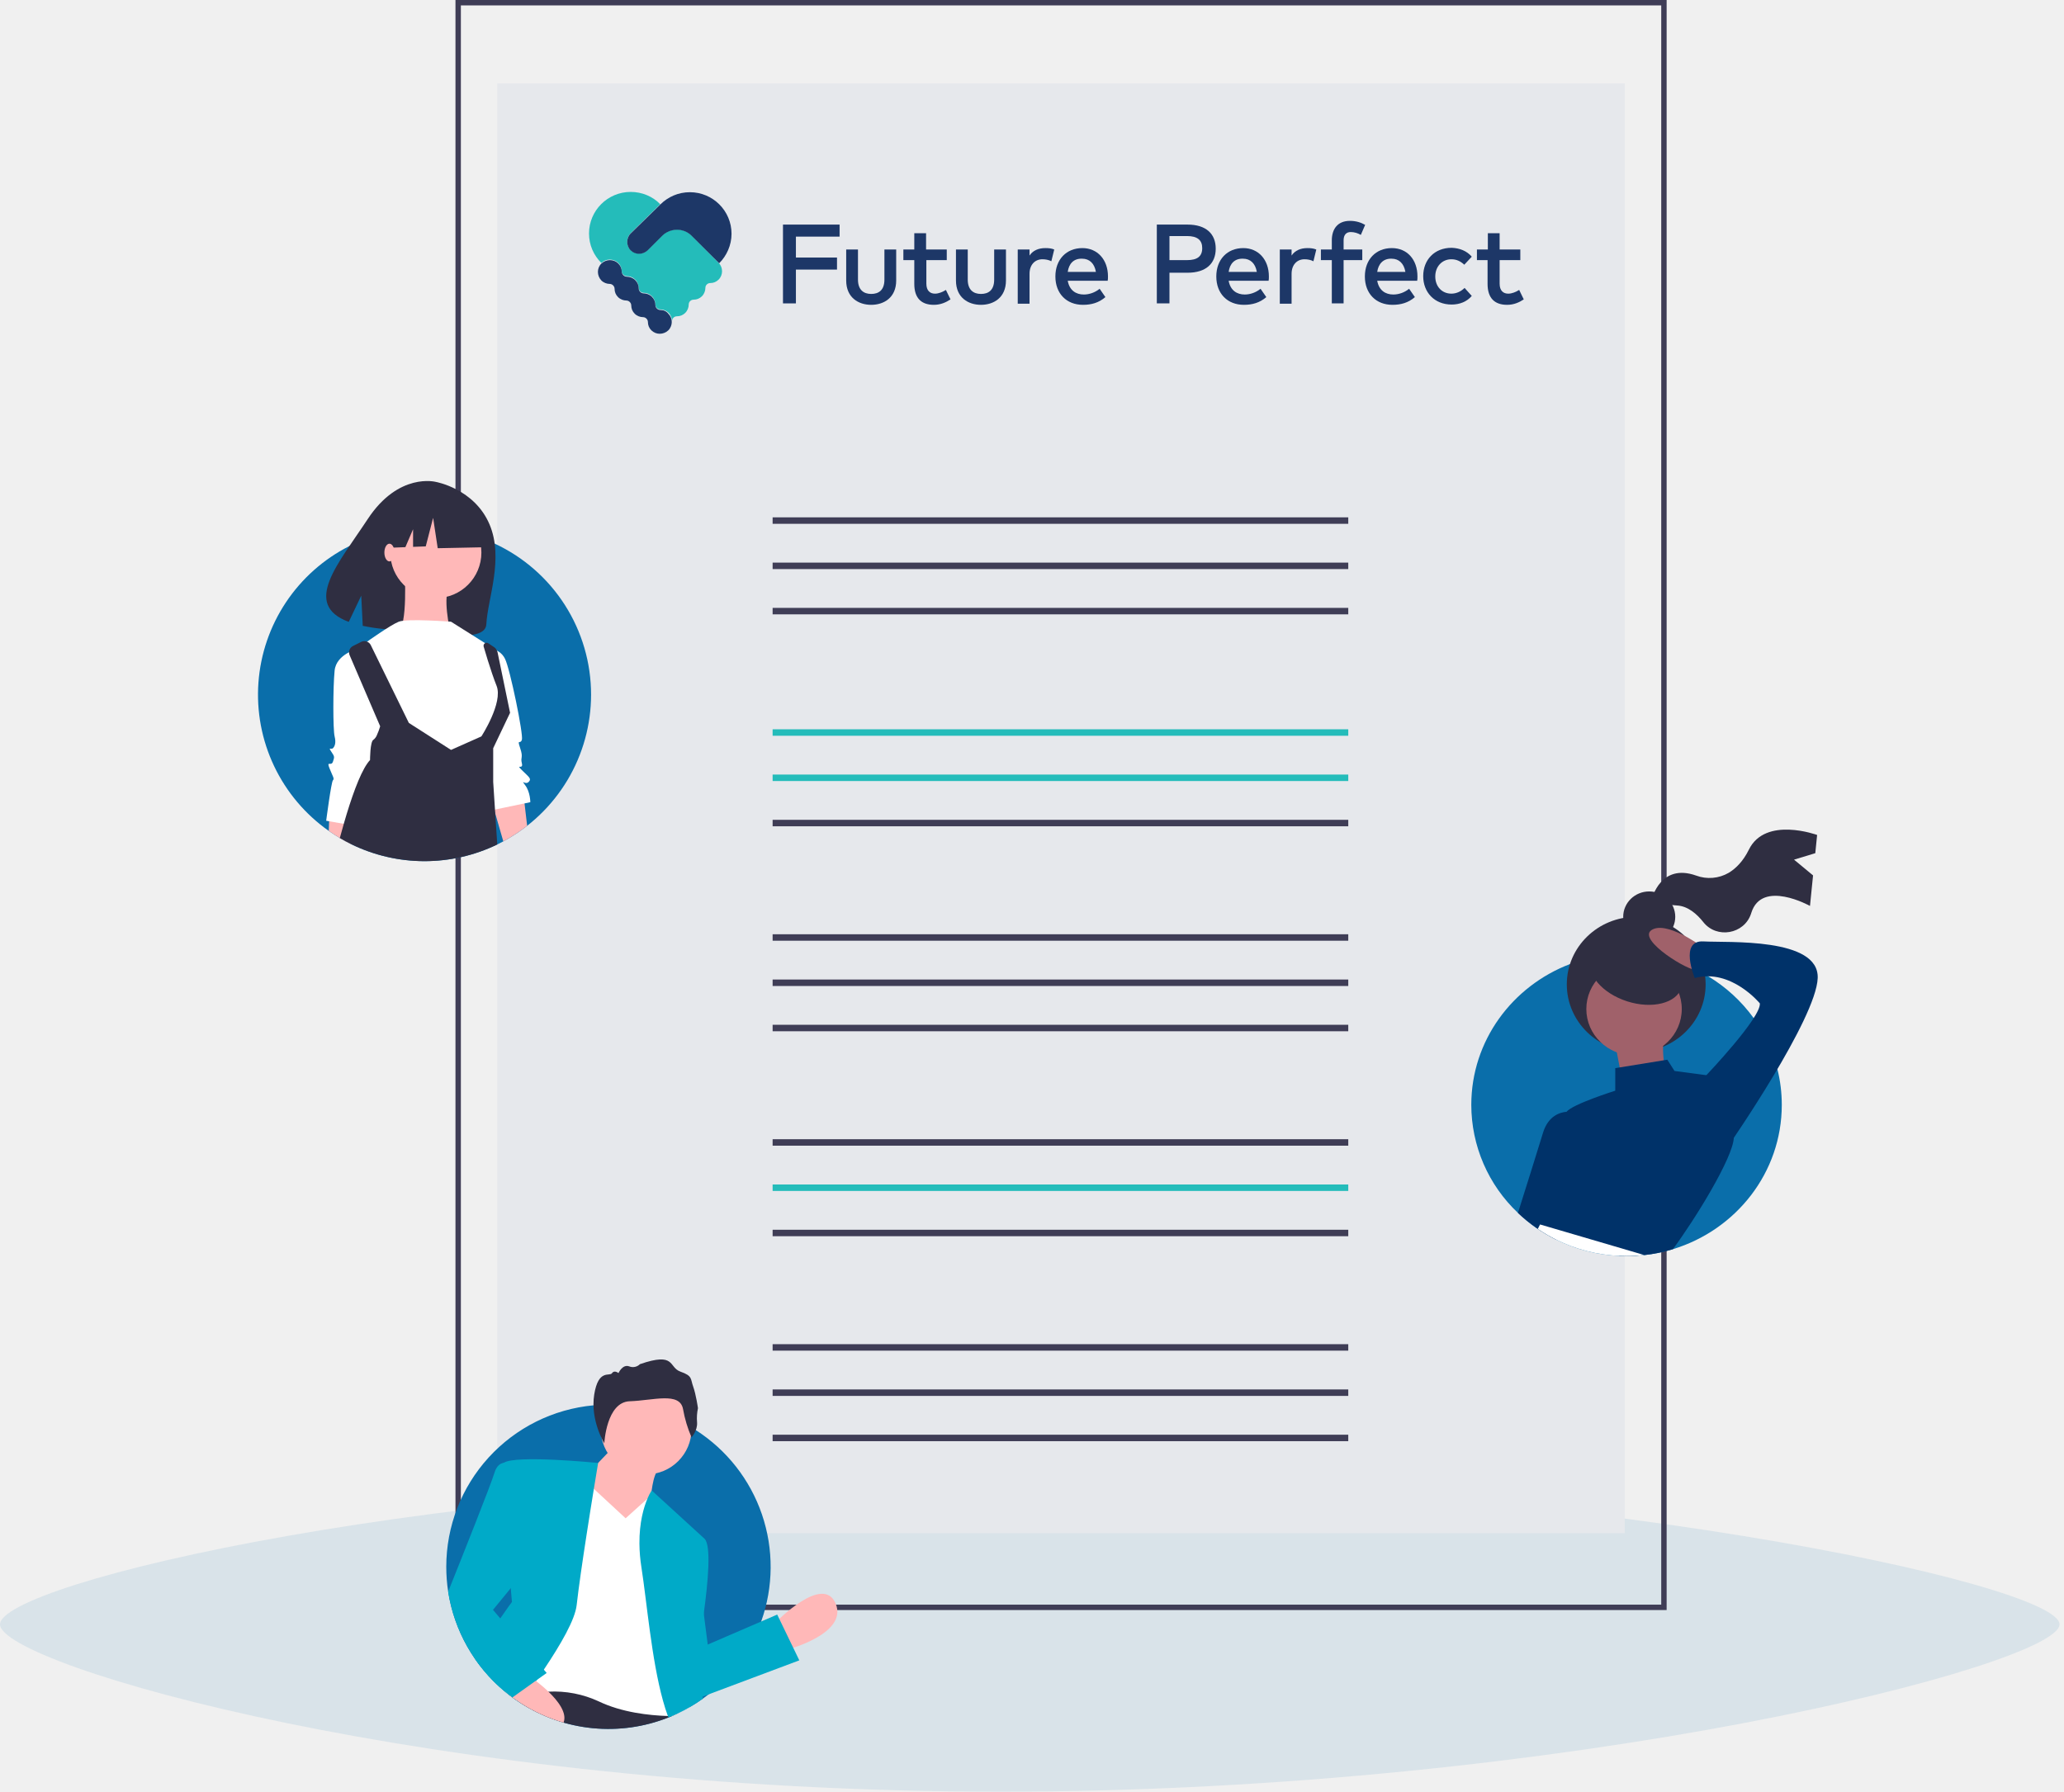
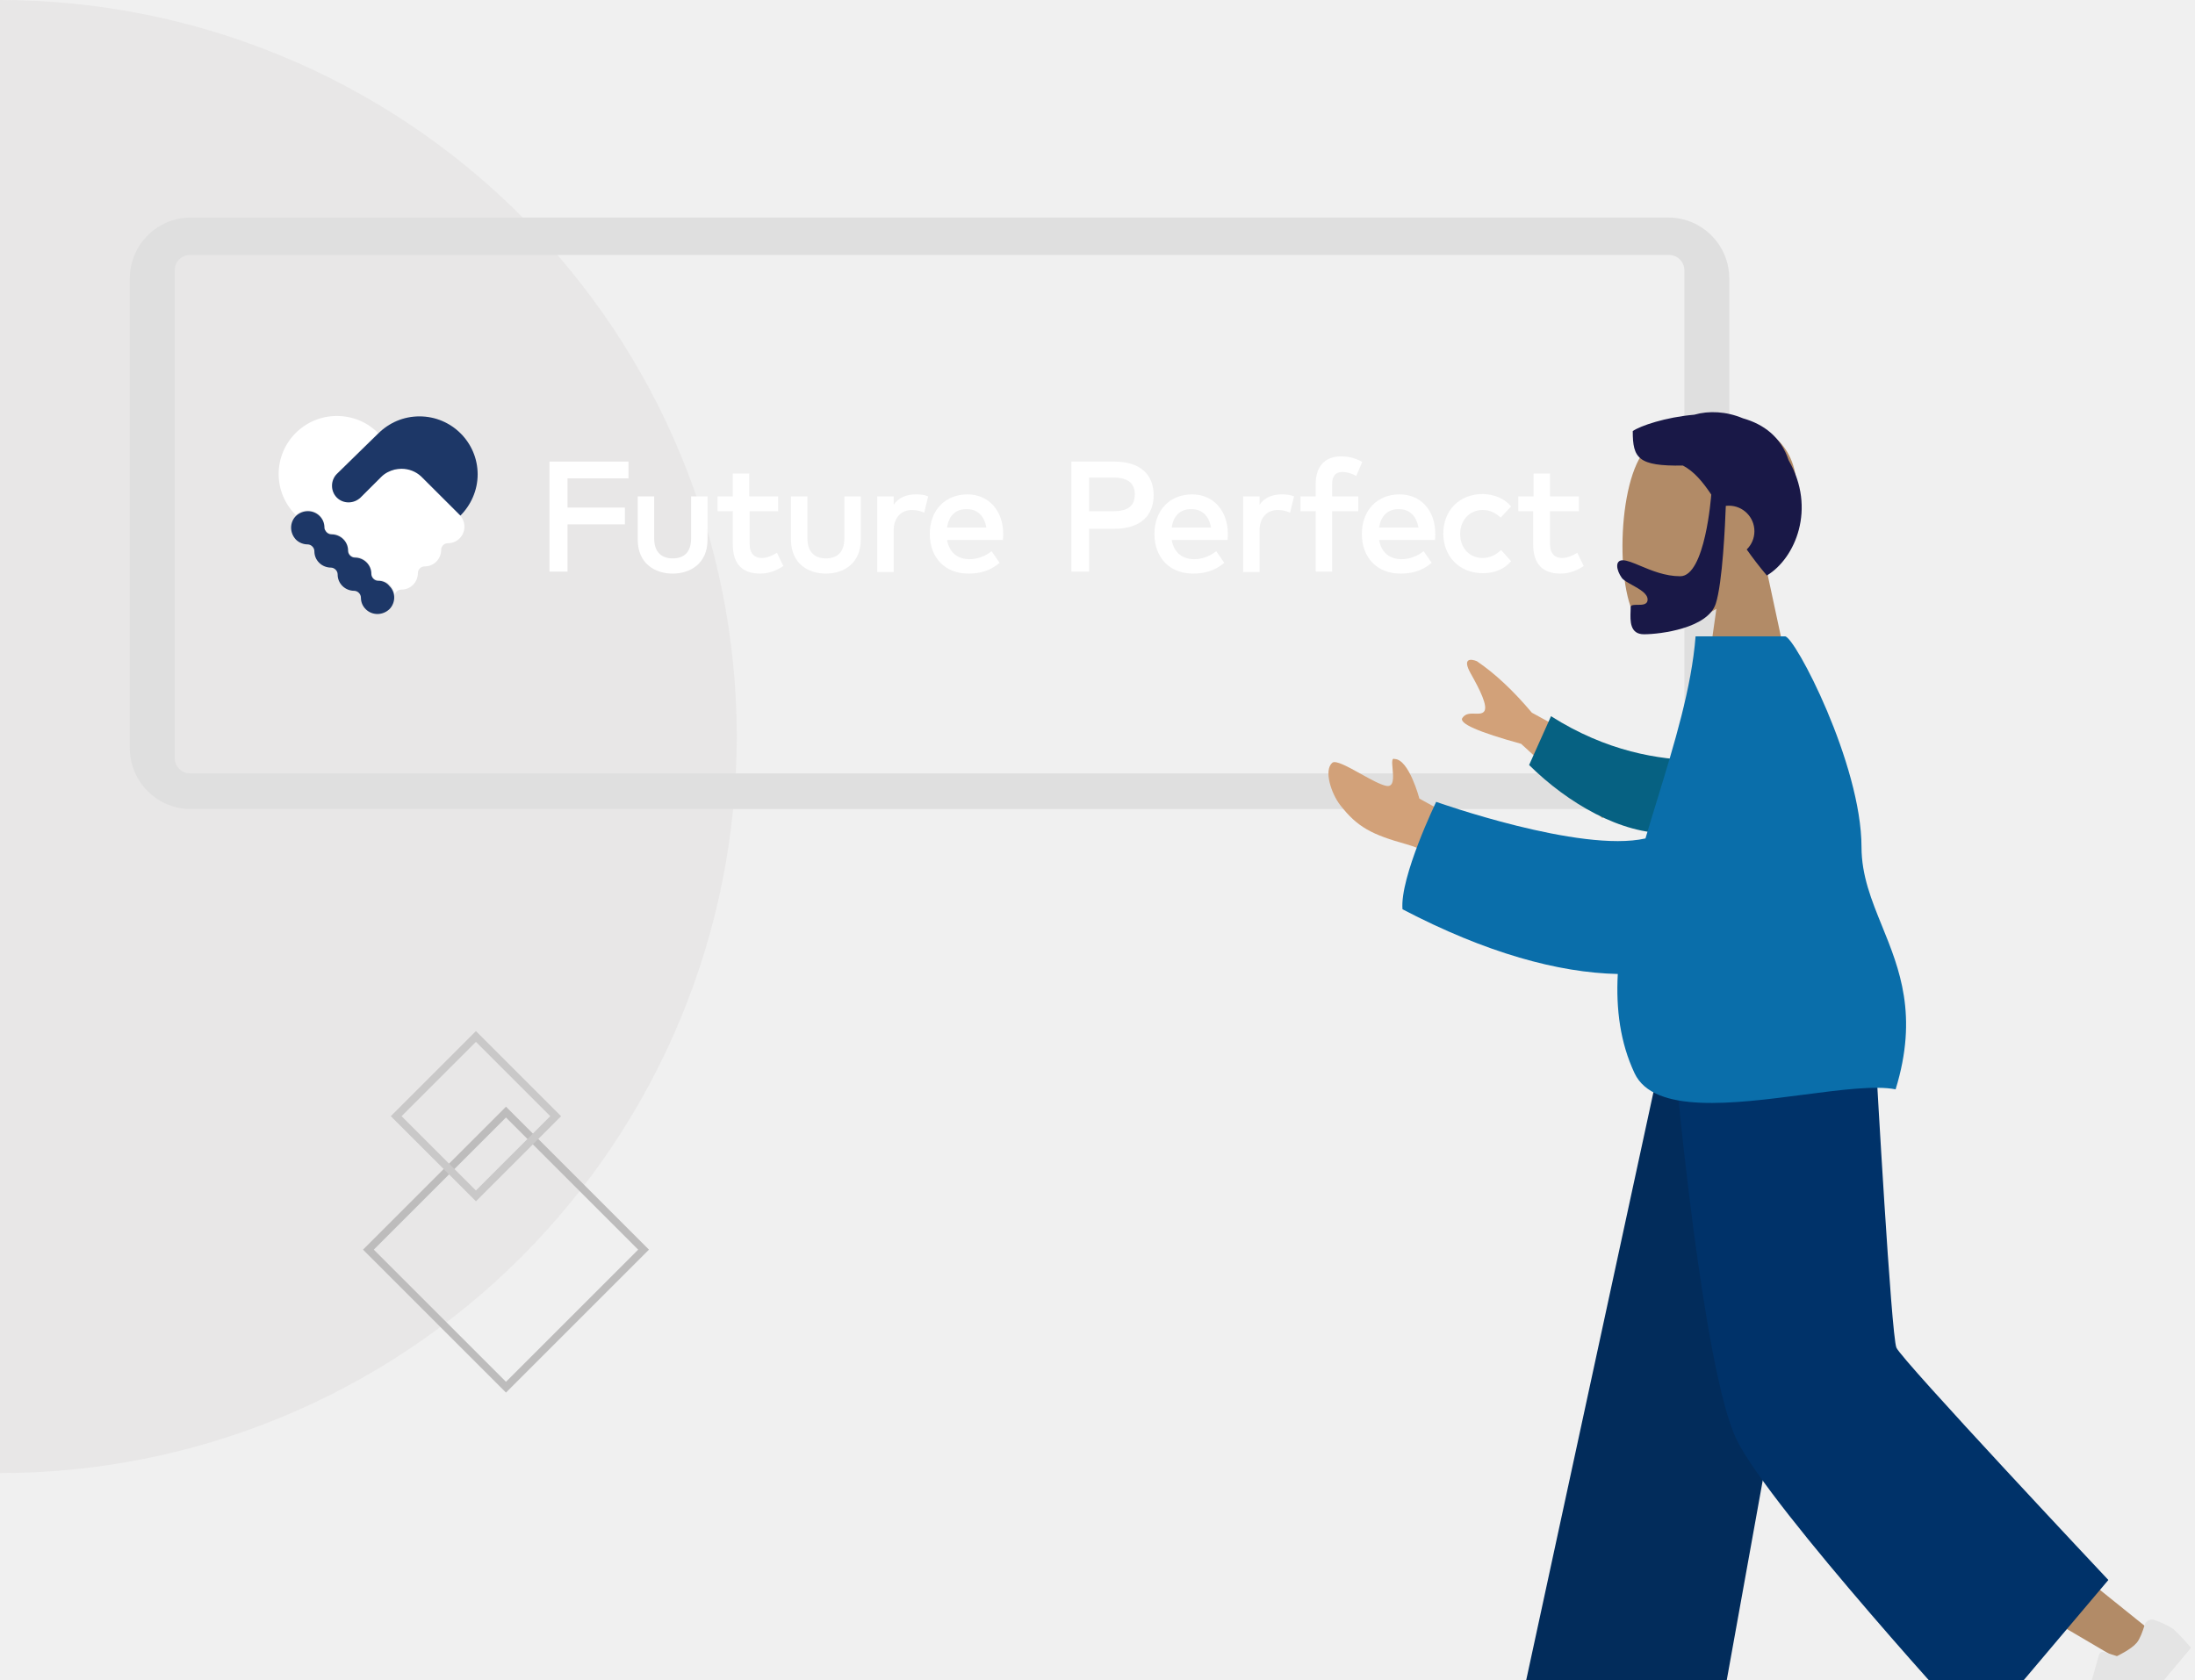
- <svg xmlns="http://www.w3.org/2000/svg" width="296" height="257" viewBox="0 0 296 257" fill="none">
-   <path opacity="0.1" d="M143.5 257C225.061 257 295.36 238.799 295.36 233C295.36 227.201 225.061 212 143.5 212C61.939 212 0 227.201 0 233C0 238.799 61.939 257 143.5 257Z" fill="#0A6EAA" />
-   <path d="M233.005 11.969H71.304V219.923H233.005V11.969Z" fill="#E6E8EC" />
-   <path d="M193.356 74.208H110.802V75.136H193.356V74.208Z" fill="#3F3D56" />
-   <path d="M193.356 80.701H110.802V81.629H193.356V80.701Z" fill="#3F3D56" />
-   <path d="M193.356 87.195H110.802V88.122H193.356V87.195Z" fill="#3F3D56" />
-   <path d="M193.356 104.61H110.802V105.538H193.356V104.61Z" fill="#24BCBA" />
-   <path d="M193.356 111.103H110.802V112.031H193.356V111.103Z" fill="#24BCBA" />
-   <path d="M193.356 117.596H110.802V118.524H193.356V117.596Z" fill="#3F3D56" />
-   <path d="M193.356 134.011H110.802V134.938H193.356V134.011Z" fill="#3F3D56" />
-   <path d="M193.356 140.504H110.802V141.432H193.356V140.504Z" fill="#3F3D56" />
-   <path d="M193.356 146.996H110.802V147.924H193.356V146.996Z" fill="#3F3D56" />
-   <path d="M193.356 163.41H110.802V164.338H193.356V163.41Z" fill="#3F3D56" />
-   <path d="M193.356 169.904H110.802V170.831H193.356V169.904Z" fill="#24BCBA" />
-   <path d="M193.356 176.397H110.802V177.324H193.356V176.397Z" fill="#3F3D56" />
-   <path d="M193.356 192.811H110.802V193.739H193.356V192.811Z" fill="#3F3D56" />
-   <path d="M193.356 199.303H110.802V200.231H193.356V199.303Z" fill="#3F3D56" />
-   <path d="M193.356 205.797H110.802V206.724H193.356V205.797Z" fill="#3F3D56" />
-   <path d="M239.013 230.946H65.32V0H239.013V230.946ZM66.094 230.172H238.239V0.774H66.094V230.172Z" fill="#3F3D56" />
-   <path d="M84.766 99.642C84.765 103.96 83.594 108.196 81.379 111.902C79.162 115.608 75.984 118.644 72.181 120.688C71.896 120.843 71.606 120.991 71.312 121.132C68.048 122.713 64.468 123.531 60.841 123.525C57.215 123.518 53.637 122.687 50.379 121.095C49.817 120.82 49.269 120.524 48.734 120.206C48.19 119.887 47.661 119.544 47.148 119.182C43.774 116.81 41.072 113.604 39.304 109.878C37.537 106.151 36.765 102.031 37.062 97.917C37.36 93.804 38.718 89.837 41.003 86.404C43.289 82.971 46.424 80.188 50.105 78.326C51.558 77.588 53.085 77.002 54.66 76.579C55.355 76.391 56.061 76.235 56.779 76.111C58.134 75.876 59.507 75.758 60.883 75.759C61.166 75.759 61.447 75.763 61.728 75.777C61.933 75.781 62.139 75.79 62.345 75.803C64.495 75.932 66.617 76.352 68.654 77.053C68.829 77.112 69.003 77.174 69.176 77.239C69.777 77.46 70.365 77.706 70.94 77.977C75.071 79.894 78.567 82.952 81.017 86.791C83.466 90.629 84.767 95.088 84.766 99.642Z" fill="#0A6EAA" />
-   <path d="M70.204 75.219C68.032 70.093 62.5 69.124 62.5 69.124C62.5 69.124 57.175 67.704 52.727 74.47C48.581 80.777 43.235 86.686 50.015 89.203L51.806 85.442L52.021 89.77C53.007 89.976 54.003 90.127 55.005 90.223C62.526 90.987 69.615 92.258 69.746 89.54C69.92 85.927 72.295 80.153 70.204 75.219Z" fill="#2F2E41" />
-   <path d="M50.892 117.004L50.715 118.423L50.379 121.095C49.817 120.82 49.269 120.524 48.734 120.206C48.19 119.887 47.661 119.545 47.148 119.182L47.201 117.804L47.261 116.276L49.716 116.769L50.892 117.004Z" fill="#FFB8B8" />
-   <path d="M75.599 118.454C74.525 119.295 73.381 120.042 72.18 120.688L71.022 116.674L70.869 116.146L70.489 114.825L70.898 114.761L75.086 114.1L75.221 115.239L75.599 118.454Z" fill="#FFB8B8" />
-   <path d="M62.505 85.791C66.112 85.791 69.037 82.867 69.037 79.259C69.037 75.651 66.112 72.726 62.505 72.726C58.897 72.726 55.972 75.651 55.972 79.259C55.972 82.867 58.897 85.791 62.505 85.791Z" fill="#FFB8B8" />
-   <path d="M58.029 81.799C58.029 81.799 58.513 90.025 57.061 90.509C55.609 90.993 64.561 90.509 64.561 90.509C64.561 90.509 63.352 85.428 64.561 83.977C65.771 82.525 58.029 81.799 58.029 81.799Z" fill="#FFB8B8" />
-   <path d="M64.683 89.179C64.683 89.179 58.392 88.695 57.182 89.179C55.972 89.662 52.585 92.082 52.585 92.082L54.279 107.325L68.07 110.228L70.247 107.083L72.425 102.486L71.457 96.679L71.215 93.292L64.683 89.179Z" fill="white" />
-   <path d="M51.376 93.05C51.376 93.05 48.23 93.776 47.988 96.195C47.746 98.615 47.746 104.663 47.988 105.631C48.23 106.599 47.988 107.083 47.746 107.325C47.504 107.567 47.02 107.083 47.504 107.809C47.988 108.534 47.988 108.534 47.746 109.26C47.504 109.986 46.778 109.018 47.262 110.228C47.746 111.438 47.988 111.68 47.746 111.922C47.504 112.164 46.778 117.728 46.778 117.728L50.892 118.454L55.005 104.179L51.376 93.05Z" fill="white" />
-   <path d="M70.247 93.05C70.706 93.075 71.15 93.224 71.533 93.479C71.916 93.734 72.224 94.087 72.424 94.501C73.15 95.953 75.086 105.389 74.844 106.115C74.602 106.841 74.118 105.873 74.602 107.325C75.086 108.776 74.602 108.534 74.844 109.502C75.086 110.47 73.876 109.502 74.844 110.47C75.811 111.438 76.295 111.68 75.811 112.164C75.328 112.648 74.602 111.68 75.328 112.648C76.053 113.615 76.053 115.067 76.053 115.067L70.247 116.277L68.553 102.728L70.247 93.05Z" fill="white" />
-   <path d="M71.022 116.674L71.312 121.132C68.048 122.713 64.468 123.531 60.841 123.525C57.215 123.518 53.637 122.687 50.379 121.095C49.817 120.82 49.269 120.524 48.734 120.206C48.919 119.522 49.107 118.841 49.3 118.173C49.437 117.698 49.575 117.23 49.715 116.769C50.801 113.215 51.971 110.193 53.068 109.018C53.068 109.018 53.068 106.358 53.552 106.115C53.785 105.932 53.963 105.689 54.065 105.412C54.246 105.012 54.398 104.6 54.521 104.18L53.72 102.318L50.138 93.976C50.036 93.738 50.029 93.469 50.118 93.226C50.207 92.982 50.386 92.781 50.618 92.665L51.805 92.07C51.926 92.01 52.056 91.975 52.191 91.966C52.325 91.957 52.459 91.975 52.586 92.018C52.713 92.061 52.831 92.129 52.932 92.218C53.033 92.306 53.115 92.414 53.174 92.535L58.634 103.696L64.682 107.568L68.924 105.681L69.036 105.63C69.036 105.63 72.183 100.792 71.215 98.373C70.801 97.34 70.346 95.96 69.954 94.715C69.726 93.981 69.523 93.293 69.364 92.754C69.339 92.668 69.341 92.576 69.369 92.492C69.398 92.407 69.452 92.334 69.524 92.281C69.596 92.228 69.682 92.198 69.771 92.196C69.861 92.194 69.948 92.22 70.023 92.269L70.848 92.82C71.034 92.945 71.182 93.121 71.274 93.326C71.312 93.407 71.341 93.491 71.358 93.578L73.15 102.245L70.73 107.324V112.163L70.898 114.761L70.987 116.121L71.022 116.674Z" fill="#2F2E41" />
-   <path d="M68.977 73.357L63.433 70.453L55.778 71.641L54.195 78.636L58.137 78.485L59.239 75.915V78.442L61.058 78.372L62.114 74.281L62.773 78.636L69.241 78.504L68.977 73.357Z" fill="#2F2E41" />
-   <path d="M55.851 80.529C56.252 80.529 56.577 79.96 56.577 79.259C56.577 78.557 56.252 77.989 55.851 77.989C55.45 77.989 55.125 78.557 55.125 79.259C55.125 79.96 55.45 80.529 55.851 80.529Z" fill="#FFB8B8" />
-   <path d="M255.527 158.486C255.527 168.205 248.961 176.431 239.914 179.184C238.578 179.593 237.206 179.876 235.817 180.028C234.97 180.122 234.117 180.17 233.264 180.17C232.946 180.17 232.631 180.164 232.317 180.148H232.313C229.13 180.024 226.009 179.228 223.157 177.811C221.152 176.815 219.309 175.524 217.689 173.98C215.579 171.987 213.898 169.586 212.748 166.922C211.598 164.258 211.003 161.387 211 158.486C211 149.296 216.869 141.441 225.156 138.285C226.147 137.906 227.165 137.599 228.201 137.365C232.017 136.503 235.99 136.631 239.742 137.737C240.027 137.817 240.31 137.908 240.588 138.004C240.59 138.004 240.592 138.006 240.594 138.006C241.263 138.231 241.921 138.49 242.564 138.781C242.785 138.877 243.006 138.98 243.223 139.088C243.656 139.297 244.08 139.521 244.496 139.761C244.657 139.851 244.816 139.944 244.972 140.04C247.53 141.579 249.749 143.62 251.497 146.039C253.087 148.239 254.241 150.722 254.899 153.356C255.318 155.033 255.528 156.756 255.527 158.486Z" fill="#0A6EAA" />
-   <path d="M257.284 123.308L260.332 122.382L260.595 119.768C260.595 119.768 253.183 117.041 250.813 121.865C249.976 123.568 248.921 124.591 247.907 125.202C247.207 125.607 246.425 125.852 245.62 125.919C244.814 125.987 244.002 125.876 243.245 125.593C238.107 123.765 236.898 128.962 236.898 128.962C236.898 128.962 237.342 129.702 240.508 129.884C242.084 129.974 243.374 131.13 244.272 132.267C246.195 134.703 250.144 133.999 251.114 131.075C251.13 131.028 251.145 130.98 251.16 130.932C252.675 126.099 259.571 129.947 259.571 129.947L260.012 125.569L257.284 123.308Z" fill="#2F2E41" />
-   <path d="M236.518 135.139C238.58 135.139 240.25 133.512 240.25 131.504C240.25 129.496 238.58 127.868 236.518 127.868C234.456 127.868 232.785 129.496 232.785 131.504C232.785 133.512 234.456 135.139 236.518 135.139Z" fill="#2F2E41" />
-   <path d="M234.651 150.894C240.148 150.894 244.606 146.554 244.606 141.199C244.606 135.844 240.148 131.504 234.651 131.504C229.153 131.504 224.697 135.844 224.697 141.199C224.697 146.554 229.153 150.894 234.651 150.894Z" fill="#2F2E41" />
-   <path d="M234.34 151.399C238.12 151.399 241.184 148.415 241.184 144.734C241.184 141.052 238.12 138.068 234.34 138.068C230.561 138.068 227.497 141.052 227.497 144.734C227.497 148.415 230.561 151.399 234.34 151.399Z" fill="#A0616A" />
-   <path d="M231.644 149.783L232.888 156.247L239.11 155.439C239.11 155.439 238.073 150.389 238.695 148.975L231.644 149.783Z" fill="#A0616A" />
-   <path d="M243.881 135.644C243.881 135.644 238.904 132.009 236.83 133.422C234.757 134.836 242.43 139.482 243.259 139.078C244.088 138.674 243.881 135.644 243.881 135.644Z" fill="#A0616A" />
-   <path d="M248.65 163.113C248.651 163.147 248.649 163.181 248.646 163.214V163.216C248.518 166.103 243.061 174.939 239.913 179.184C238.578 179.593 237.206 179.876 235.817 180.028C234.97 180.122 234.117 180.17 233.263 180.17C232.946 180.17 232.631 180.164 232.317 180.148H232.313C229.415 179.236 225.972 178.039 223.461 177.096C222.278 176.648 221.301 176.259 220.687 175.981C220.458 175.888 220.238 175.773 220.031 175.638C218.994 174.829 221.276 174.223 222.313 174.022C223.35 173.819 221.899 171.598 221.899 171.598C218.165 167.759 222.727 164.529 222.727 164.529C222.727 164.529 224.593 160.69 224.593 159.68C224.598 159.605 224.626 159.534 224.673 159.475C225.454 158.399 231.645 156.45 231.645 156.45V153.217L232.286 153.113L238.594 152.089L239.11 152.004L240.146 153.621L244.711 154.227C244.711 154.227 248.65 159.48 248.65 163.113Z" fill="#003269" />
-   <path d="M228.949 163.113C228.949 163.113 226.216 170.494 223.72 176.475C223.633 176.684 223.547 176.891 223.462 177.096C223.359 177.337 223.258 177.576 223.157 177.811C221.153 176.815 219.31 175.524 217.69 173.98C218.811 170.428 220.59 164.784 221.277 162.509C222.033 160.002 223.783 159.542 224.674 159.475C224.854 159.459 225.036 159.46 225.216 159.48L228.949 163.113Z" fill="#003269" />
-   <path d="M244.088 154.833L244.709 154.227C244.709 154.227 252.59 145.946 252.382 143.926C252.382 143.926 248.235 138.876 243.05 140.29C243.05 140.29 240.769 134.836 244.295 135.038C247.82 135.24 260.885 134.432 260.678 140.29C260.47 146.148 248.028 164.124 248.028 164.124L244.088 154.833Z" fill="#003269" />
-   <path d="M235.817 180.028C234.969 180.122 234.116 180.17 233.263 180.17C232.945 180.17 232.63 180.164 232.316 180.148H232.313C229.129 180.024 226.009 179.228 223.156 177.811C222.249 177.36 221.373 176.848 220.536 176.279L220.686 175.981V175.98L220.861 175.638L223.719 176.475L235.817 180.028Z" fill="white" />
-   <path d="M241.153 141.664C241.869 139.427 239.539 136.682 235.949 135.533C232.359 134.383 228.868 135.265 228.151 137.502C227.435 139.739 229.766 142.484 233.355 143.633C236.946 144.783 240.437 143.901 241.153 141.664Z" fill="#2F2E41" />
-   <path d="M64 224.74C64 225.936 64.09 227.129 64.271 228.311C65.142 233.893 68.012 238.969 72.348 242.592C72.466 242.691 72.587 242.791 72.71 242.887C72.964 243.092 73.222 243.291 73.485 243.484C73.864 243.764 74.251 244.031 74.648 244.287C77.763 246.294 81.312 247.53 85.001 247.889C88.689 248.25 92.41 247.726 95.855 246.359C96.019 246.294 96.183 246.228 96.344 246.159C96.603 246.049 96.857 245.934 97.111 245.814C97.755 245.515 98.383 245.185 98.995 244.826C99.626 244.457 100.236 244.061 100.826 243.637C101.095 243.443 101.356 243.247 101.616 243.042L101.621 243.04C105.066 240.334 107.68 236.711 109.163 232.589V232.586C110.934 227.626 110.972 222.211 109.27 217.226C107.568 212.241 104.226 207.981 99.79 205.139C99.585 205.011 99.379 204.881 99.17 204.761C98.954 204.627 98.735 204.502 98.513 204.382C95.527 202.725 92.211 201.752 88.804 201.532C88.293 201.498 87.779 201.48 87.26 201.48C87.234 201.48 87.208 201.48 87.182 201.482C86.484 201.482 85.795 201.515 85.115 201.58C79.342 202.114 73.977 204.785 70.071 209.069C66.165 213.354 64 218.943 64 224.74Z" fill="#0A6EAA" />
-   <path d="M111.232 232.728C111.232 232.728 118.026 225.708 119.837 230.01C121.649 234.313 113.044 236.577 113.044 236.577L111.232 232.728Z" fill="#FFB8B8" />
-   <path d="M72.71 242.887C72.964 243.092 73.222 243.291 73.485 243.484C73.864 243.764 74.252 244.031 74.648 244.287C77.763 246.294 81.313 247.53 85.001 247.89C88.689 248.25 92.41 247.726 95.855 246.359C96.019 246.294 96.183 246.228 96.344 246.159C96.603 246.049 96.857 245.934 97.111 245.814L96.514 244.957C96.082 244.552 95.597 244.207 95.074 243.929C90.992 241.714 83.306 241.782 78.105 242.146C77.364 242.198 76.675 242.256 76.054 242.314C75.667 242.349 75.305 242.385 74.975 242.42C74.842 242.435 74.715 242.448 74.594 242.461C73.433 242.59 72.738 242.691 72.738 242.691L72.71 242.887Z" fill="#2F2E41" />
-   <path d="M92.669 211.488C96.263 211.488 99.177 208.574 99.177 204.981C99.177 201.387 96.263 198.473 92.669 198.473C89.076 198.473 86.162 201.387 86.162 204.981C86.162 208.574 89.076 211.488 92.669 211.488Z" fill="#FFB8B8" />
-   <path d="M88.363 207.14L83.608 212.122L82.249 219.821L94.251 221.859L93.345 214.839C93.345 214.839 93.571 211.442 94.477 210.763C95.383 210.084 88.363 207.14 88.363 207.14Z" fill="#FFB8B8" />
-   <path d="M74.321 243.372C74.718 243.244 75.122 243.137 75.529 243.051C76.556 242.828 77.6 242.695 78.65 242.653C81.135 242.521 83.613 243.002 85.869 244.05C89.169 245.633 93.084 246.064 95.776 246.146C95.972 246.152 96.162 246.156 96.343 246.159C96.601 246.049 96.855 245.934 97.109 245.814C97.753 245.515 98.382 245.185 98.994 244.826L98.985 244.029L98.843 228.264V228.261L98.776 220.726L94.475 215.744L93.371 214.5L92.845 214.971L89.72 217.784L85.165 213.565L83.606 212.122L76.126 237.3L75.161 240.548L74.593 242.461L74.504 242.754V242.756L74.321 243.372Z" fill="white" />
-   <path d="M91.701 221.426C91.712 222.557 91.807 223.686 91.985 224.803C92.761 229.754 93.426 237.985 95.074 243.929C95.289 244.714 95.524 245.455 95.778 246.146L95.856 246.359C96.019 246.294 96.183 246.228 96.344 246.159C96.603 246.049 96.857 245.934 97.111 245.814C97.755 245.515 98.383 245.185 98.996 244.826C99.627 244.457 100.237 244.061 100.826 243.637L100.757 243.366V243.363L99.685 239.069C99.685 239.069 100.374 235.475 100.925 231.453V231.451C101.558 226.849 102.011 221.693 101.044 220.726L93.456 213.785L93.454 213.787C93.218 214.163 93.015 214.56 92.847 214.971C92.33 216.197 91.675 218.359 91.701 221.426Z" fill="#00AAC8" />
-   <path d="M68.094 237.921C69.293 239.664 70.724 241.236 72.347 242.592C72.466 242.691 72.587 242.791 72.709 242.887C72.963 243.092 73.222 243.291 73.485 243.484C73.864 243.764 74.251 244.031 74.648 244.287C74.941 243.88 75.236 243.467 75.531 243.051C75.705 242.808 75.88 242.562 76.054 242.314C76.33 241.922 76.605 241.528 76.877 241.132C76.911 241.085 76.944 241.037 76.976 240.99C77.32 240.492 77.661 239.992 77.992 239.495C80.439 235.84 82.468 232.332 82.7 230.236C82.98 227.728 83.547 223.847 84.122 220.14C84.492 217.732 84.867 215.398 85.166 213.565C85.528 211.338 85.778 209.848 85.778 209.848C85.778 209.848 73.911 208.661 72.248 209.826H72.246C72.199 209.853 72.157 209.89 72.125 209.935C72.093 209.98 72.07 210.03 72.059 210.084C71.878 211.346 72.847 223.076 73.248 227.813V227.815C73.351 229.03 73.418 229.785 73.418 229.785C73.418 229.785 72.74 230.691 71.745 232.145C70.73 233.629 69.384 235.681 68.094 237.921Z" fill="#00AAC8" />
-   <path d="M100.365 227.067L101.497 235.898L111.46 231.596L114.63 238.163L98.327 244.277C98.327 244.277 95.383 228.652 100.365 227.067Z" fill="#00AAC8" />
-   <path d="M99.171 206.172C99.171 206.172 100.056 205.217 99.966 204.021C99.907 203.341 99.951 202.656 100.095 201.989C100.095 201.989 99.819 200.032 99.41 198.898C99.001 197.764 99.346 197.37 97.589 196.751C95.832 196.131 96.951 193.892 91.772 195.677C91.575 195.876 91.323 196.012 91.049 196.068C90.775 196.124 90.49 196.098 90.231 195.992C89.274 195.642 88.698 196.956 88.698 196.956C88.698 196.956 88.102 196.466 87.767 196.975C87.432 197.484 85.814 196.324 85.22 200.025C84.627 203.727 86.664 207.027 86.664 207.027C86.664 207.027 86.95 201.105 90.314 200.997C93.677 200.889 97.481 199.615 97.953 202.109C98.199 203.506 98.608 204.869 99.171 206.172Z" fill="#2F2E41" />
-   <path d="M72.348 242.592C72.466 242.691 72.587 242.791 72.71 242.887C72.964 243.092 73.222 243.291 73.485 243.484C73.864 243.764 74.252 244.031 74.648 244.287C76.556 245.522 78.636 246.468 80.82 247.095C81.354 245.726 80.075 244.022 78.651 242.653C78.471 242.478 78.285 242.308 78.105 242.146C77.674 241.765 77.249 241.42 76.877 241.132C76.86 241.119 76.845 241.108 76.829 241.095C76.125 240.553 75.615 240.219 75.615 240.219L75.163 240.548L72.348 242.592Z" fill="#FFB8B8" />
-   <path d="M64.271 228.311C65.141 233.893 68.012 238.969 72.347 242.592C72.466 242.691 72.586 242.791 72.709 242.887C72.963 243.092 73.221 243.291 73.484 243.484L74.505 242.756V242.754L74.975 242.42L76.829 241.095L76.975 240.99L78.399 239.973L77.992 239.495L76.127 237.3L71.744 232.145L70.7 230.917L73.247 227.815V227.813L75.907 224.576L73.644 210.084C73.215 209.86 72.729 209.77 72.248 209.826H72.246C71.733 209.914 71.21 210.268 70.926 211.215C70.411 212.932 66.254 223.362 64.271 228.311Z" fill="#00AAC8" />
-   <path d="M99.306 33.9C99.223 33.818 99.182 33.777 99.1 33.695C98.564 33.202 97.864 32.914 97.081 32.914C96.833 32.914 96.627 32.955 96.38 32.996C95.844 33.119 95.391 33.366 95.02 33.736C94.979 33.777 94.938 33.818 94.938 33.818L93.289 35.462L92.877 35.873C92.218 36.531 91.146 36.531 90.446 35.873C89.787 35.216 89.787 34.147 90.446 33.448L94.69 29.297C93.619 28.187 92.094 27.529 90.446 27.529C87.149 27.529 84.471 30.201 84.471 33.489C84.471 35.133 85.13 36.613 86.243 37.723C86.902 37.066 87.973 37.066 88.674 37.723C89.004 38.052 89.168 38.504 89.168 38.915C89.168 39.08 89.21 39.244 89.333 39.326C89.457 39.491 89.663 39.614 89.91 39.614C90.363 39.614 90.775 39.779 91.105 40.107C91.435 40.436 91.6 40.888 91.6 41.299C91.6 41.669 91.929 41.998 92.3 41.998C92.754 41.998 93.166 42.163 93.495 42.492C93.825 42.82 93.99 43.273 93.99 43.684C93.99 44.053 94.32 44.382 94.69 44.382C95.144 44.382 95.556 44.547 95.885 44.876C96.215 45.205 96.38 45.657 96.38 46.068C96.38 45.657 96.71 45.369 97.081 45.369C97.534 45.369 97.946 45.205 98.276 44.876C98.605 44.547 98.77 44.095 98.77 43.684C98.77 43.273 99.1 42.985 99.471 42.985C99.924 42.985 100.336 42.82 100.666 42.492C100.995 42.163 101.16 41.711 101.16 41.299C101.16 40.888 101.49 40.601 101.861 40.601C102.314 40.601 102.726 40.436 103.056 40.107C103.715 39.45 103.715 38.381 103.056 37.682L99.306 33.9Z" fill="#24BCBA" />
-   <path d="M90.445 35.915C91.105 36.572 92.176 36.572 92.877 35.915L93.289 35.504L94.937 33.859C94.978 33.818 95.02 33.777 95.02 33.777C95.391 33.407 95.885 33.16 96.38 33.037C96.586 32.996 96.833 32.955 97.08 32.955C97.863 32.955 98.564 33.243 99.099 33.736C99.182 33.818 99.223 33.859 99.305 33.941L103.138 37.764C104.209 36.696 104.91 35.175 104.91 33.53C104.91 30.242 102.231 27.57 98.935 27.57C97.286 27.57 95.803 28.228 94.69 29.338L90.445 33.489C89.786 34.147 89.786 35.257 90.445 35.915Z" fill="#1D3767" />
-   <path d="M94.691 44.465C94.32 44.465 93.99 44.136 93.99 43.766C93.99 43.314 93.825 42.903 93.495 42.574C93.166 42.245 92.712 42.081 92.3 42.081C91.929 42.081 91.6 41.752 91.6 41.382C91.6 40.929 91.435 40.518 91.105 40.19C90.776 39.861 90.322 39.696 89.91 39.696C89.663 39.696 89.457 39.573 89.333 39.409C89.251 39.285 89.168 39.162 89.168 38.998C89.168 38.545 89.004 38.134 88.674 37.805C88.015 37.148 86.943 37.148 86.243 37.805C85.583 38.463 85.583 39.532 86.243 40.231C86.572 40.559 87.025 40.724 87.438 40.724C87.808 40.724 88.138 41.053 88.138 41.423C88.138 41.875 88.303 42.286 88.633 42.615C88.962 42.944 89.416 43.108 89.828 43.108C90.199 43.108 90.528 43.437 90.528 43.807C90.528 44.259 90.693 44.67 91.023 44.999C91.353 45.328 91.806 45.492 92.218 45.492C92.589 45.492 92.918 45.821 92.918 46.191C92.918 46.643 93.083 47.054 93.413 47.383C94.072 48.041 95.144 48.041 95.844 47.383C96.174 47.054 96.339 46.602 96.339 46.191C96.339 45.739 96.174 45.328 95.844 44.999C95.556 44.629 95.144 44.465 94.691 44.465Z" fill="#1D3767" />
-   <path d="M120.035 38.669H114.142V43.519H112.288V32.215H120.406V33.941H114.142V36.942H120.035V38.669Z" fill="#1D3767" />
-   <path d="M128.524 40.231C128.524 42.697 126.752 43.725 124.939 43.725C123.126 43.725 121.354 42.697 121.354 40.231V35.791H123.043V40.107C123.043 41.587 123.868 42.163 124.939 42.163C126.01 42.163 126.835 41.628 126.835 40.107V35.791H128.524V40.231Z" fill="#1D3767" />
-   <path d="M135.817 37.312H132.85V40.683C132.85 41.711 133.386 42.122 134.086 42.122C134.622 42.122 135.199 41.875 135.652 41.587L136.312 42.944C135.694 43.355 134.911 43.725 133.922 43.725C132.15 43.725 131.119 42.779 131.119 40.724V37.312H129.553V35.791H131.119V33.448H132.809V35.791H135.776V37.312H135.817Z" fill="#1D3767" />
-   <path d="M144.266 40.231C144.266 42.697 142.494 43.725 140.68 43.725C138.867 43.725 137.095 42.697 137.095 40.231V35.791H138.785V40.107C138.785 41.587 139.609 42.163 140.68 42.163C141.752 42.163 142.576 41.628 142.576 40.107V35.791H144.266V40.231Z" fill="#1D3767" />
-   <path d="M151.189 35.791L150.776 37.477C150.406 37.271 149.911 37.189 149.499 37.189C148.428 37.189 147.645 37.97 147.645 39.285V43.56H145.955V35.791H147.645V36.654C148.139 35.914 148.963 35.586 149.911 35.586C150.406 35.586 150.818 35.627 151.189 35.791Z" fill="#1D3767" />
-   <path d="M158.896 39.655C158.896 39.861 158.896 40.107 158.854 40.272H153.126C153.374 41.669 154.321 42.245 155.434 42.245C156.217 42.245 157.041 41.957 157.701 41.423L158.525 42.615C157.577 43.437 156.506 43.725 155.31 43.725C152.962 43.725 151.354 42.121 151.354 39.655C151.354 37.23 152.92 35.586 155.228 35.586C157.371 35.586 158.896 37.23 158.896 39.655ZM153.126 38.998H157.165C156.959 37.805 156.258 37.107 155.187 37.107C153.951 37.066 153.291 37.846 153.126 38.998Z" fill="#1D3767" />
-   <path d="M167.713 39.08V43.519H165.9V32.215H170.31C172.947 32.215 174.348 33.53 174.348 35.668C174.348 37.805 172.947 39.121 170.31 39.121H167.713V39.08ZM167.713 33.9V37.312H170.227C171.711 37.312 172.411 36.778 172.411 35.586C172.411 34.435 171.711 33.859 170.227 33.859H167.713V33.9Z" fill="#1D3767" />
-   <path d="M181.972 39.655C181.972 39.861 181.972 40.107 181.931 40.272H176.203C176.45 41.669 177.398 42.245 178.511 42.245C179.294 42.245 180.118 41.957 180.777 41.423L181.602 42.615C180.654 43.437 179.582 43.725 178.387 43.725C176.038 43.725 174.431 42.121 174.431 39.655C174.431 37.23 175.997 35.586 178.305 35.586C180.448 35.586 181.972 37.23 181.972 39.655ZM176.203 38.998H180.242C180.036 37.805 179.335 37.107 178.264 37.107C177.027 37.066 176.368 37.846 176.203 38.998Z" fill="#1D3767" />
-   <path d="M188.771 35.791L188.359 37.477C187.989 37.271 187.494 37.189 187.082 37.189C186.01 37.189 185.227 37.97 185.227 39.285V43.56H183.538V35.791H185.227V36.654C185.722 35.914 186.546 35.586 187.494 35.586C187.989 35.586 188.359 35.627 188.771 35.791Z" fill="#1D3767" />
-   <path d="M195.365 37.312H192.687V43.519H190.997V37.312H189.431V35.791H190.997V34.476C190.997 32.914 191.78 31.681 193.593 31.681C194.5 31.681 195.2 31.927 195.777 32.256L195.159 33.695C194.747 33.448 194.211 33.284 193.717 33.284C193.057 33.284 192.687 33.695 192.687 34.476V35.791H195.365V37.312Z" fill="#1D3767" />
-   <path d="M203.279 39.655C203.279 39.861 203.279 40.107 203.238 40.272H197.509C197.757 41.669 198.704 42.245 199.817 42.245C200.6 42.245 201.424 41.957 202.084 41.423L202.908 42.615C201.96 43.437 200.889 43.725 199.694 43.725C197.345 43.725 195.737 42.121 195.737 39.655C195.737 37.23 197.303 35.586 199.611 35.586C201.795 35.586 203.279 37.23 203.279 39.655ZM197.509 38.998H201.548C201.342 37.805 200.641 37.107 199.57 37.107C198.375 37.066 197.674 37.846 197.509 38.998Z" fill="#1D3767" />
-   <path d="M211.067 36.819L209.996 37.97C209.46 37.477 208.883 37.189 208.141 37.189C206.823 37.189 205.834 38.217 205.834 39.655C205.834 41.135 206.823 42.121 208.141 42.121C208.883 42.121 209.542 41.793 210.037 41.299L211.067 42.45C210.367 43.273 209.336 43.684 208.182 43.684C205.71 43.684 204.103 41.916 204.103 39.614C204.103 37.271 205.71 35.545 208.182 35.545C209.336 35.586 210.367 35.997 211.067 36.819Z" fill="#1D3767" />
-   <path d="M218.03 37.312H215.063V40.683C215.063 41.711 215.599 42.122 216.3 42.122C216.835 42.122 217.412 41.875 217.866 41.587L218.525 42.944C217.907 43.355 217.124 43.725 216.135 43.725C214.363 43.725 213.333 42.779 213.333 40.724V37.312H211.808V35.791H213.374V33.448H215.063V35.791H218.03V37.312Z" fill="#1D3767" />
+ <svg xmlns="http://www.w3.org/2000/svg" width="575" height="440" viewBox="0 0 575 440" fill="none">
+   <path d="M-1.68726e-05 386C51.187 386 100.277 365.666 136.472 329.472C172.666 293.277 193 244.187 193 193C193 141.813 172.666 92.723 136.472 56.528C100.277 20.334 51.187 1.53014e-06 2.91422e-05 -8.4363e-06L-8.4363e-06 193L-1.68726e-05 386Z" fill="#D2D1D1" fill-opacity="0.28" />
+   <path d="M110.833 125.248C110.623 125.039 110.518 124.934 110.308 124.724C108.942 123.466 107.155 122.733 105.158 122.733C104.528 122.733 104.002 122.837 103.372 122.942C102.006 123.257 100.85 123.886 99.904 124.829C99.799 124.934 99.694 125.039 99.694 125.039L95.49 129.232L94.439 130.28C92.757 131.957 90.025 131.957 88.239 130.28C86.557 128.603 86.557 125.877 88.239 124.095L99.063 113.508C96.331 110.677 92.442 109 88.239 109C79.831 109 73 115.814 73 124.2C73 128.393 74.682 132.167 77.519 134.997C79.201 133.32 81.933 133.32 83.72 134.997C84.56 135.836 84.981 136.989 84.981 138.037C84.981 138.457 85.086 138.876 85.401 139.086C85.716 139.505 86.242 139.82 86.872 139.82C88.028 139.82 89.079 140.239 89.92 141.078C90.761 141.916 91.181 143.069 91.181 144.118C91.181 145.061 92.022 145.9 92.968 145.9C94.124 145.9 95.175 146.319 96.015 147.158C96.856 147.996 97.276 149.149 97.276 150.198C97.276 151.141 98.117 151.98 99.063 151.98C100.219 151.98 101.27 152.399 102.111 153.238C102.951 154.076 103.372 155.229 103.372 156.278C103.372 155.229 104.213 154.496 105.158 154.496C106.314 154.496 107.365 154.076 108.206 153.238C109.047 152.399 109.467 151.246 109.467 150.198C109.467 149.149 110.308 148.416 111.254 148.416C112.41 148.416 113.461 147.996 114.301 147.158C115.142 146.319 115.562 145.166 115.562 144.118C115.562 143.069 116.403 142.335 117.349 142.335C118.505 142.335 119.556 141.916 120.397 141.078C122.078 139.4 122.078 136.675 120.397 134.893L110.833 125.248Z" fill="white" />
+   <path d="M88.238 130.385C89.919 132.062 92.652 132.062 94.438 130.385L95.489 129.337L99.693 125.143C99.798 125.039 99.903 124.934 99.903 124.934C100.849 123.99 102.11 123.361 103.371 123.047C103.896 122.942 104.527 122.837 105.158 122.837C107.154 122.837 108.941 123.571 110.307 124.829C110.517 125.039 110.622 125.143 110.833 125.353L120.606 135.102C123.339 132.377 125.125 128.498 125.125 124.305C125.125 115.918 118.294 109.105 109.887 109.105C105.683 109.105 101.9 110.782 99.062 113.612L88.238 124.2C86.556 125.877 86.556 128.708 88.238 130.385Z" fill="#1D3767" />
+   <path d="M99.064 152.189C98.118 152.189 97.277 151.351 97.277 150.407C97.277 149.254 96.857 148.206 96.016 147.367C95.175 146.529 94.019 146.109 92.968 146.109C92.022 146.109 91.182 145.271 91.182 144.327C91.182 143.174 90.761 142.126 89.921 141.287C89.08 140.449 87.924 140.029 86.873 140.029C86.242 140.029 85.717 139.715 85.402 139.296C85.191 138.981 84.981 138.667 84.981 138.247C84.981 137.094 84.561 136.046 83.72 135.207C82.039 133.53 79.306 133.53 77.52 135.207C75.838 136.885 75.838 139.61 77.52 141.392C78.36 142.231 79.516 142.65 80.567 142.65C81.513 142.65 82.354 143.489 82.354 144.432C82.354 145.585 82.774 146.634 83.615 147.472C84.456 148.311 85.612 148.73 86.663 148.73C87.609 148.73 88.449 149.569 88.449 150.512C88.449 151.665 88.87 152.714 89.71 153.552C90.551 154.391 91.707 154.81 92.758 154.81C93.704 154.81 94.545 155.649 94.545 156.592C94.545 157.745 94.965 158.794 95.806 159.632C97.487 161.31 100.22 161.31 102.006 159.632C102.847 158.794 103.267 157.641 103.267 156.592C103.267 155.439 102.847 154.391 102.006 153.552C101.271 152.609 100.22 152.189 99.064 152.189Z" fill="#1D3767" />
+   <path d="M163.697 137.409H148.669V149.778H143.94V120.95H164.643V125.353H148.669V133.006H163.697V137.409Z" fill="white" />
+   <path d="M185.346 141.392C185.346 147.682 180.827 150.302 176.203 150.302C171.579 150.302 167.06 147.682 167.06 141.392V130.07H171.369V141.077C171.369 144.851 173.471 146.319 176.203 146.319C178.936 146.319 181.038 144.956 181.038 141.077V130.07H185.346V141.392V141.392Z" fill="white" />
+   <path d="M203.944 133.949H196.378V142.545C196.378 145.166 197.744 146.214 199.531 146.214C200.897 146.214 202.368 145.585 203.524 144.851L205.206 148.311C203.629 149.359 201.632 150.302 199.11 150.302C194.591 150.302 191.964 147.891 191.964 142.65V133.949H187.97V130.07H191.964V124.095H196.273V130.07H203.839V133.949H203.944Z" fill="white" />
+   <path d="M225.489 141.392C225.489 147.682 220.97 150.302 216.346 150.302C211.722 150.302 207.203 147.682 207.203 141.392V130.07H211.512V141.077C211.512 144.851 213.614 146.319 216.346 146.319C219.079 146.319 221.18 144.956 221.18 141.077V130.07H225.489V141.392Z" fill="white" />
+   <path d="M243.145 130.07L242.094 134.368C241.149 133.844 239.887 133.635 238.837 133.635C236.104 133.635 234.107 135.626 234.107 138.981V149.883H229.799V130.07H234.107V132.272C235.369 130.385 237.47 129.546 239.887 129.546C241.149 129.546 242.2 129.651 243.145 130.07Z" fill="white" />
+   <path d="M262.8 139.924C262.8 140.448 262.8 141.077 262.695 141.497H248.087C248.717 145.061 251.135 146.528 253.972 146.528C255.969 146.528 258.071 145.795 259.752 144.432L261.854 147.472C259.437 149.569 256.704 150.302 253.657 150.302C247.666 150.302 243.568 146.214 243.568 139.924C243.568 133.739 247.561 129.546 253.447 129.546C258.911 129.546 262.8 133.739 262.8 139.924ZM248.087 138.247H258.386C257.86 135.207 256.074 133.425 253.341 133.425C250.189 133.32 248.507 135.312 248.087 138.247Z" fill="white" />
+   <path d="M285.287 138.457V149.778H280.663V120.95H291.908C298.633 120.95 302.207 124.305 302.207 129.756C302.207 135.207 298.633 138.562 291.908 138.562H285.287V138.457ZM285.287 125.248V133.949H291.697C295.481 133.949 297.267 132.586 297.267 129.546C297.267 126.611 295.481 125.144 291.697 125.144H285.287V125.248Z" fill="white" />
+   <path d="M321.649 139.924C321.649 140.448 321.649 141.077 321.544 141.497H306.937C307.567 145.061 309.984 146.528 312.822 146.528C314.818 146.528 316.92 145.795 318.602 144.432L320.704 147.472C318.286 149.569 315.554 150.302 312.506 150.302C306.516 150.302 302.418 146.214 302.418 139.924C302.418 133.739 306.411 129.546 312.296 129.546C317.761 129.546 321.649 133.739 321.649 139.924ZM306.937 138.247H317.236C316.71 135.207 314.924 133.425 312.191 133.425C309.038 133.32 307.357 135.312 306.937 138.247Z" fill="white" />
+   <path d="M338.989 130.07L337.938 134.368C336.992 133.844 335.731 133.635 334.68 133.635C331.947 133.635 329.951 135.626 329.951 138.981V149.883H325.642V130.07H329.951V132.272C331.212 130.385 333.314 129.546 335.731 129.546C336.992 129.546 337.938 129.651 338.989 130.07Z" fill="white" />
+   <path d="M355.804 133.949H348.973V149.778H344.664V133.949H340.671V130.07H344.664V126.716C344.664 122.732 346.661 119.588 351.285 119.588C353.597 119.588 355.384 120.216 356.855 121.055L355.278 124.724C354.228 124.095 352.861 123.676 351.6 123.676C349.919 123.676 348.973 124.724 348.973 126.716V130.07H355.804V133.949Z" fill="white" />
+   <path d="M375.985 139.924C375.985 140.448 375.985 141.077 375.879 141.497H361.272C361.902 145.061 364.319 146.528 367.157 146.528C369.154 146.528 371.255 145.795 372.937 144.432L375.039 147.472C372.622 149.569 369.889 150.302 366.842 150.302C360.851 150.302 356.753 146.214 356.753 139.924C356.753 133.739 360.746 129.546 366.631 129.546C372.201 129.546 375.985 133.739 375.985 139.924ZM361.272 138.247H371.571C371.045 135.207 369.259 133.425 366.526 133.425C363.479 133.32 361.692 135.312 361.272 138.247Z" fill="white" />
+   <path d="M395.847 132.691L393.115 135.626C391.749 134.368 390.277 133.634 388.386 133.634C385.023 133.634 382.5 136.255 382.5 139.924C382.5 143.698 385.023 146.214 388.386 146.214C390.277 146.214 391.959 145.375 393.22 144.117L395.847 147.052C394.061 149.149 391.433 150.197 388.491 150.197C382.185 150.197 378.087 145.69 378.087 139.819C378.087 133.844 382.185 129.441 388.491 129.441C391.433 129.546 394.061 130.594 395.847 132.691Z" fill="white" />
+   <path d="M413.605 133.949H406.038V142.545C406.038 145.166 407.405 146.214 409.191 146.214C410.557 146.214 412.029 145.585 413.185 144.851L414.866 148.311C413.29 149.359 411.293 150.302 408.771 150.302C404.252 150.302 401.625 147.891 401.625 142.65V133.949H397.736V130.07H401.73V124.095H406.038V130.07H413.605V133.949Z" fill="white" />
+   <path fill-rule="evenodd" clip-rule="evenodd" d="M50 57C41.164 57 34 64.163 34 73V196C34 204.837 41.164 212 50 212H437C445.837 212 453 204.837 453 196V73C453 64.163 445.837 57 437 57H50ZM49.77 66.811C47.561 66.811 45.77 68.602 45.77 70.811V198.654C45.77 200.863 47.561 202.654 49.77 202.654H437.23C439.44 202.654 441.23 200.863 441.23 198.654V70.811C441.23 68.602 439.44 66.811 437.23 66.811H49.77Z" fill="#DFDFDF" />
+   <path fill-rule="evenodd" clip-rule="evenodd" d="M449.621 159.537C442.401 163.889 435.307 165.992 431.977 165.133C423.627 162.981 422.86 132.434 429.32 120.391C435.781 108.349 468.996 103.1 470.67 126.96C471.251 135.241 467.774 142.631 462.636 148.662L471.848 191.598H445.089L449.621 159.537Z" fill="#B28B67" />
+   <path fill-rule="evenodd" clip-rule="evenodd" d="M448.283 129.595C445.969 126.149 443.747 123.52 440.856 121.994C429.092 122.18 427.715 120.071 427.715 112.963C429.615 111.603 436.319 109.314 443.827 108.67C447.657 107.574 452.194 107.78 456.565 109.608C461.961 111.139 466.529 114.436 468.547 120.608C475.848 133.208 470.307 146.324 462.839 150.804C460.851 148.449 459.116 146.167 457.568 143.982C458.812 142.767 459.584 141.072 459.584 139.196C459.584 135.502 456.588 132.506 452.894 132.506C452.622 132.506 452.354 132.523 452.091 132.554C451.925 137.173 451.241 152.801 449.444 158.23C447.325 164.63 434.962 166.201 430.65 166.201C426.925 166.201 427.052 162.674 427.143 160.147C427.156 159.783 427.169 159.439 427.169 159.13C427.169 158.485 428.008 158.486 428.957 158.488C430.189 158.491 431.605 158.494 431.605 157.08C431.605 155.539 429.476 154.357 427.57 153.299C426.381 152.639 425.28 152.028 424.837 151.408C423.439 149.451 422.968 146.812 425.077 146.812C426.229 146.812 427.811 147.477 429.713 148.276C432.585 149.483 436.189 150.997 440.155 150.997C446.706 150.997 448.264 129.86 448.283 129.595Z" fill="#191847" />
+   <path fill-rule="evenodd" clip-rule="evenodd" d="M475.867 279.868L434.431 384.743L406.64 473.405H395.666L438.153 279.868L475.867 279.868Z" fill="#997659" />
+   <path fill-rule="evenodd" clip-rule="evenodd" d="M484.211 279.868C484.652 316.722 491.087 366.339 492.115 368.636C493.143 370.934 563.095 427.064 563.095 427.064L555.537 435.152C555.537 435.152 473 387.028 469.18 380.609C465.361 374.19 452.926 315.125 442.943 279.868H484.211Z" fill="#B28B67" />
+   <path fill-rule="evenodd" clip-rule="evenodd" d="M561.782 425.875C562.121 424.754 563.305 424.084 564.402 424.492C566.074 425.115 568.321 426.052 569.352 426.916C571.101 428.384 573.968 431.783 573.968 431.783C572.265 433.812 543.362 468.258 543.362 468.258C543.362 468.258 537.468 465.736 539.664 462.358C541.859 458.981 543.257 456.701 543.257 456.701L549.881 433.56C550.036 433.018 550.608 432.711 551.145 432.882L554.55 433.962C554.55 433.962 558.253 432.236 559.74 430.463C560.586 429.456 561.312 427.433 561.782 425.875Z" fill="#E4E4E4" />
+   <path fill-rule="evenodd" clip-rule="evenodd" d="M448.008 464.273L395.832 458.61L434.501 279.868H481.233L448.008 464.273Z" fill="#022C5B" />
+   <path fill-rule="evenodd" clip-rule="evenodd" d="M552.303 414.015L518.078 454.525C518.078 454.525 464.006 395.468 455.03 377.456C446.054 359.444 438.892 279.868 438.892 279.868H491.504C491.504 279.868 495.416 349.876 496.778 353.133C498.14 356.391 552.303 414.015 552.303 414.015Z" fill="#003269" />
+   <path fill-rule="evenodd" clip-rule="evenodd" d="M401.283 186.743L430.585 202.792L419.764 214.406L398.473 194.911C387.256 191.82 382.127 189.558 383.084 188.127C383.892 186.92 385.194 186.962 386.394 187C387.328 187.031 388.2 187.059 388.727 186.493C389.931 185.2 387.634 180.682 385.271 176.487C382.907 172.292 385.434 172.657 386.88 173.261C391.609 176.462 396.41 180.956 401.283 186.743ZM371.82 209.262L384.692 216.333L383.959 229.249C383.959 229.249 375.622 223.233 368.451 221.233C359.306 218.683 355.606 216.736 351.137 211.042C348.746 207.996 346.717 201.871 348.993 199.877C349.866 199.112 353.119 200.919 356.438 202.764C358.967 204.169 361.535 205.596 363.117 205.922C365.246 206.36 364.997 203.6 364.798 201.394C364.655 199.811 364.538 198.514 365.344 198.889C369.111 198.953 371.82 209.262 371.82 209.262Z" fill="#D2A179" />
+   <path fill-rule="evenodd" clip-rule="evenodd" d="M444.856 199.216C434.592 199.108 420.906 196.94 406.302 187.67L400.567 200.46C410.64 210.457 424.804 218.671 437.189 218.323C446.949 218.049 451.937 206.244 444.856 199.216Z" fill="#066182" />
+   <path fill-rule="evenodd" clip-rule="evenodd" d="M376.219 210.114C376.219 210.114 414.02 223.565 431.044 219.701C432.054 216.279 433.106 212.851 434.157 209.427C438.655 194.766 443.125 180.198 444.172 166.743L446.503 166.743H466.859L467.596 166.743C470.165 166.743 487.623 200.21 487.639 221.952C487.645 229.419 490.261 235.86 493.015 242.642C497.585 253.895 502.535 266.085 496.573 285.445C491.26 284.399 482.294 285.568 472.537 286.84C454.276 289.221 433.242 291.964 428.191 281.224C424.422 273.209 423.299 264.437 423.793 255.219C408.257 254.88 389.399 249.756 367.397 238.263C366.677 229.856 376.219 210.114 376.219 210.114Z" fill="#0A6EAA" />
+   <rect x="132.547" y="291.414" width="50.966" height="50.966" transform="rotate(45 132.547 291.414)" stroke="#BDBCBC" stroke-width="2" />
+   <rect x="124.674" y="271.59" width="29.544" height="29.544" transform="rotate(45 124.674 271.59)" stroke="#C9C8C8" stroke-width="2" />
</svg>
